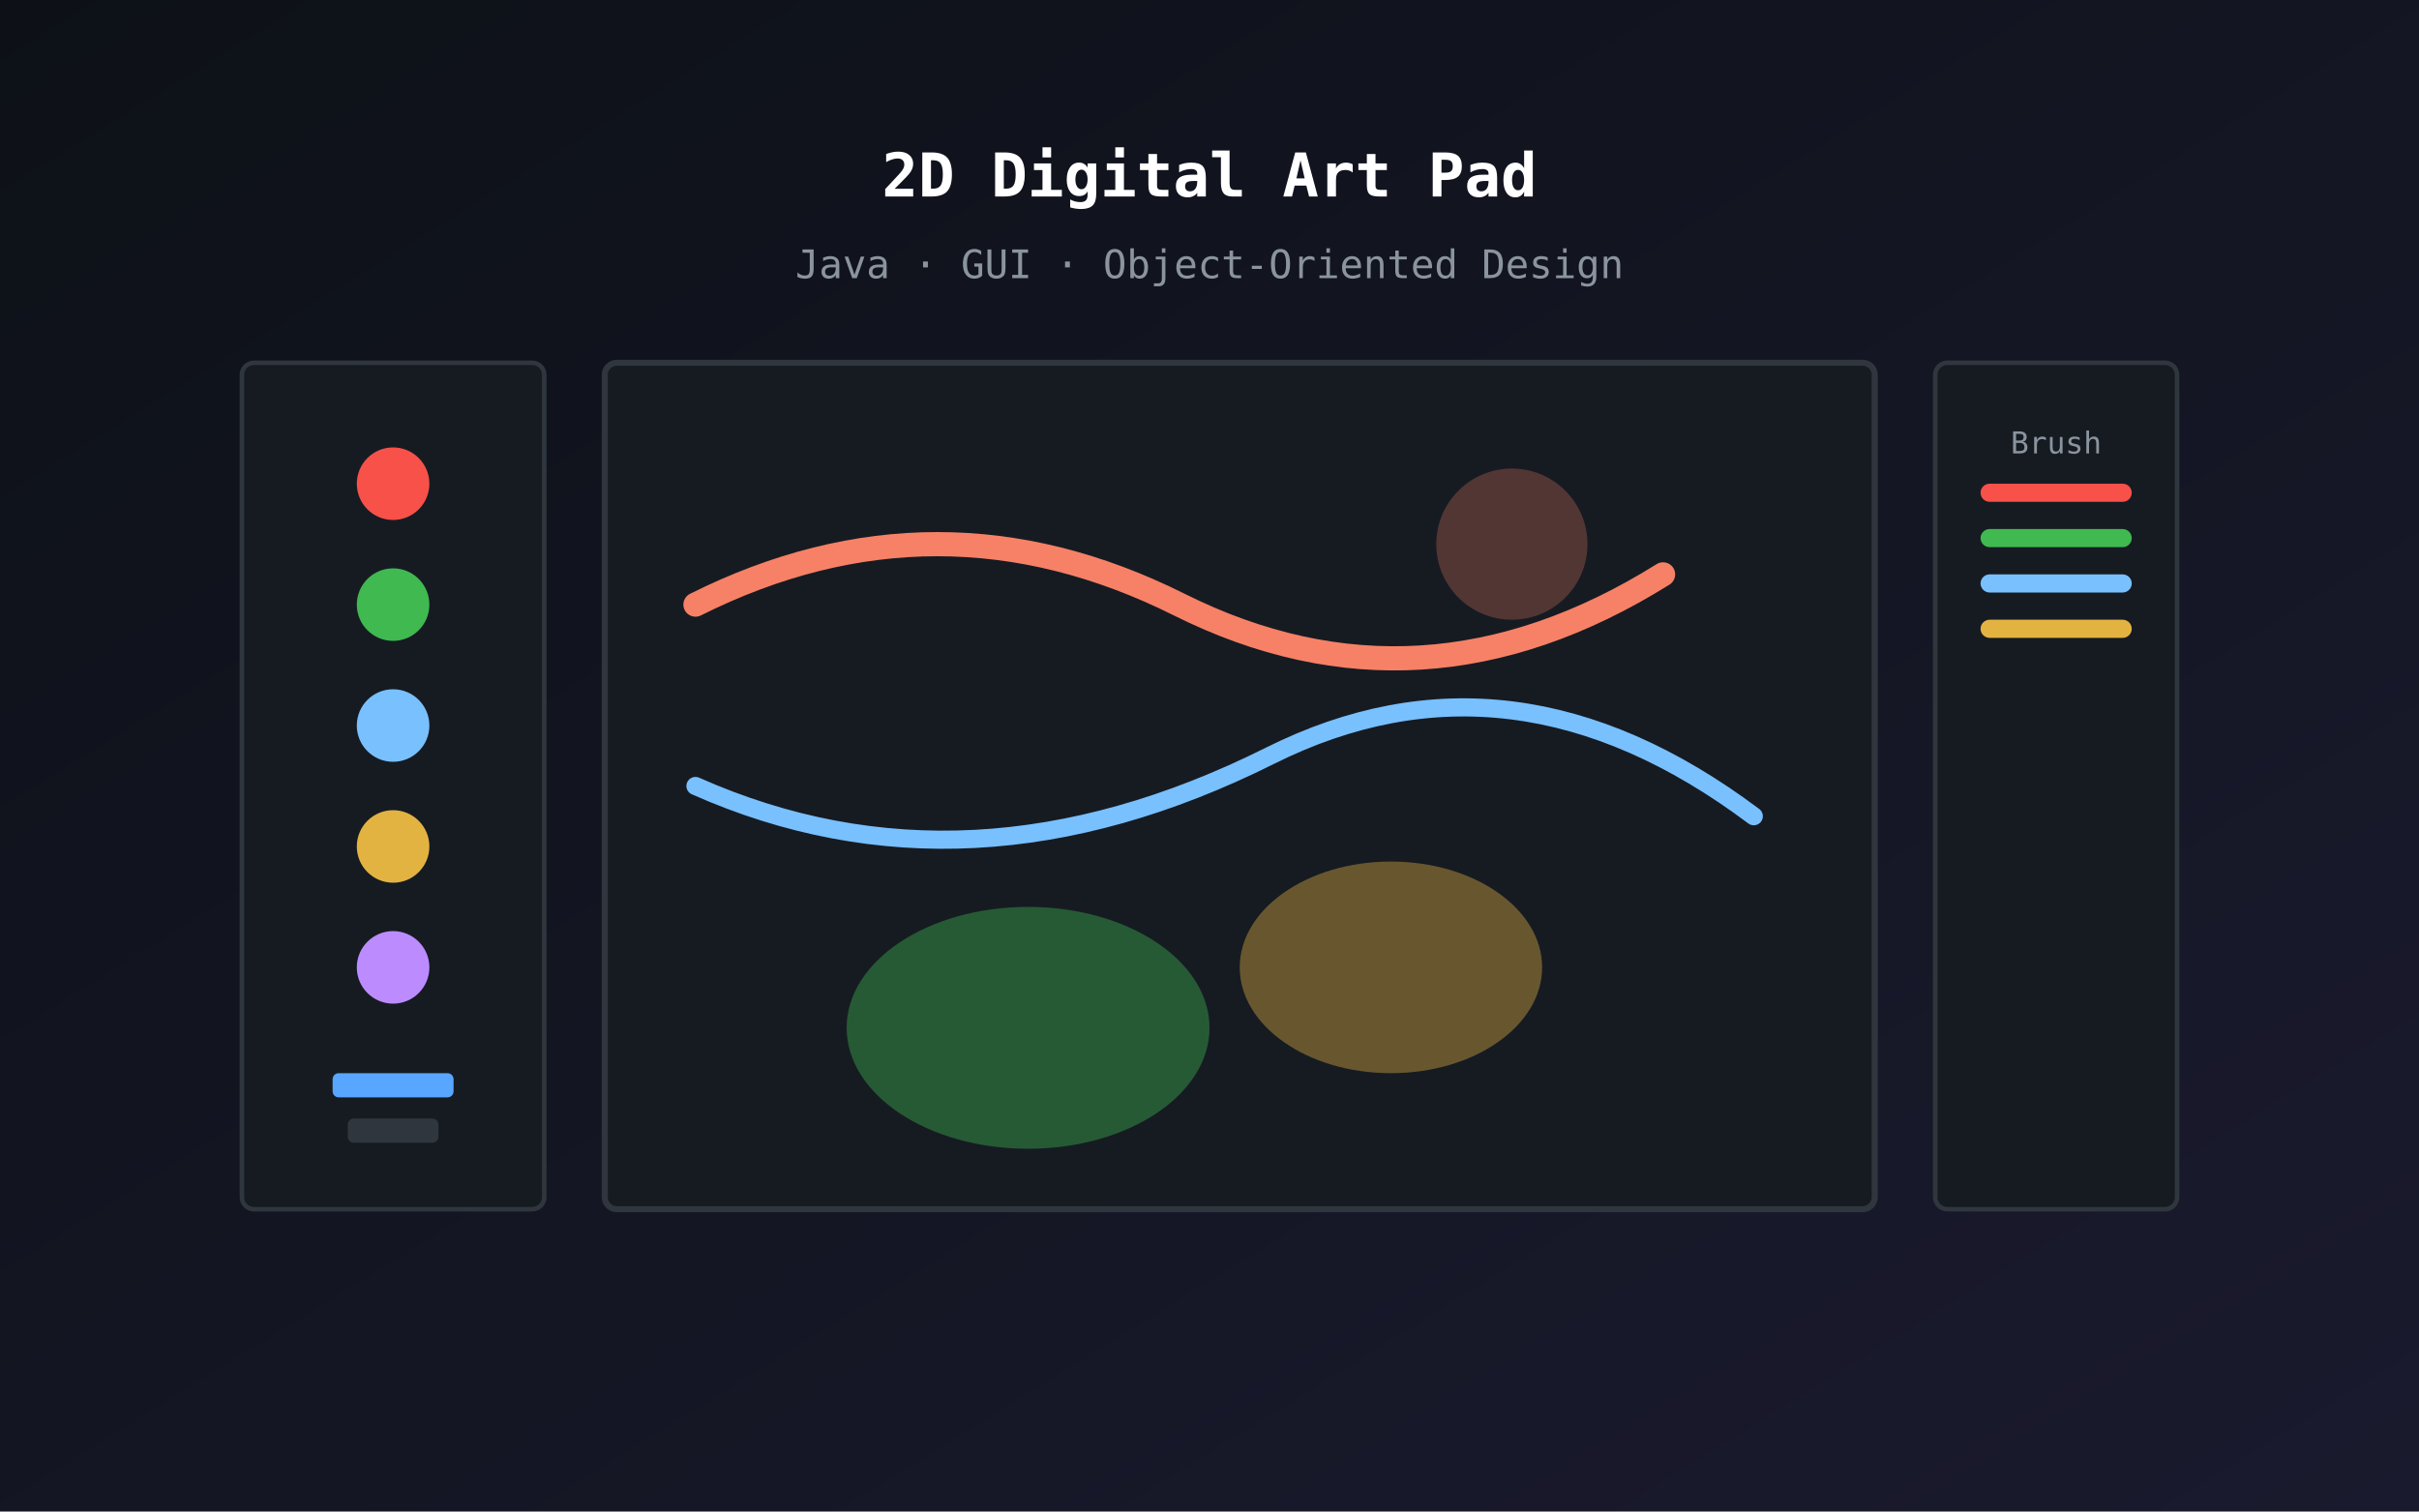
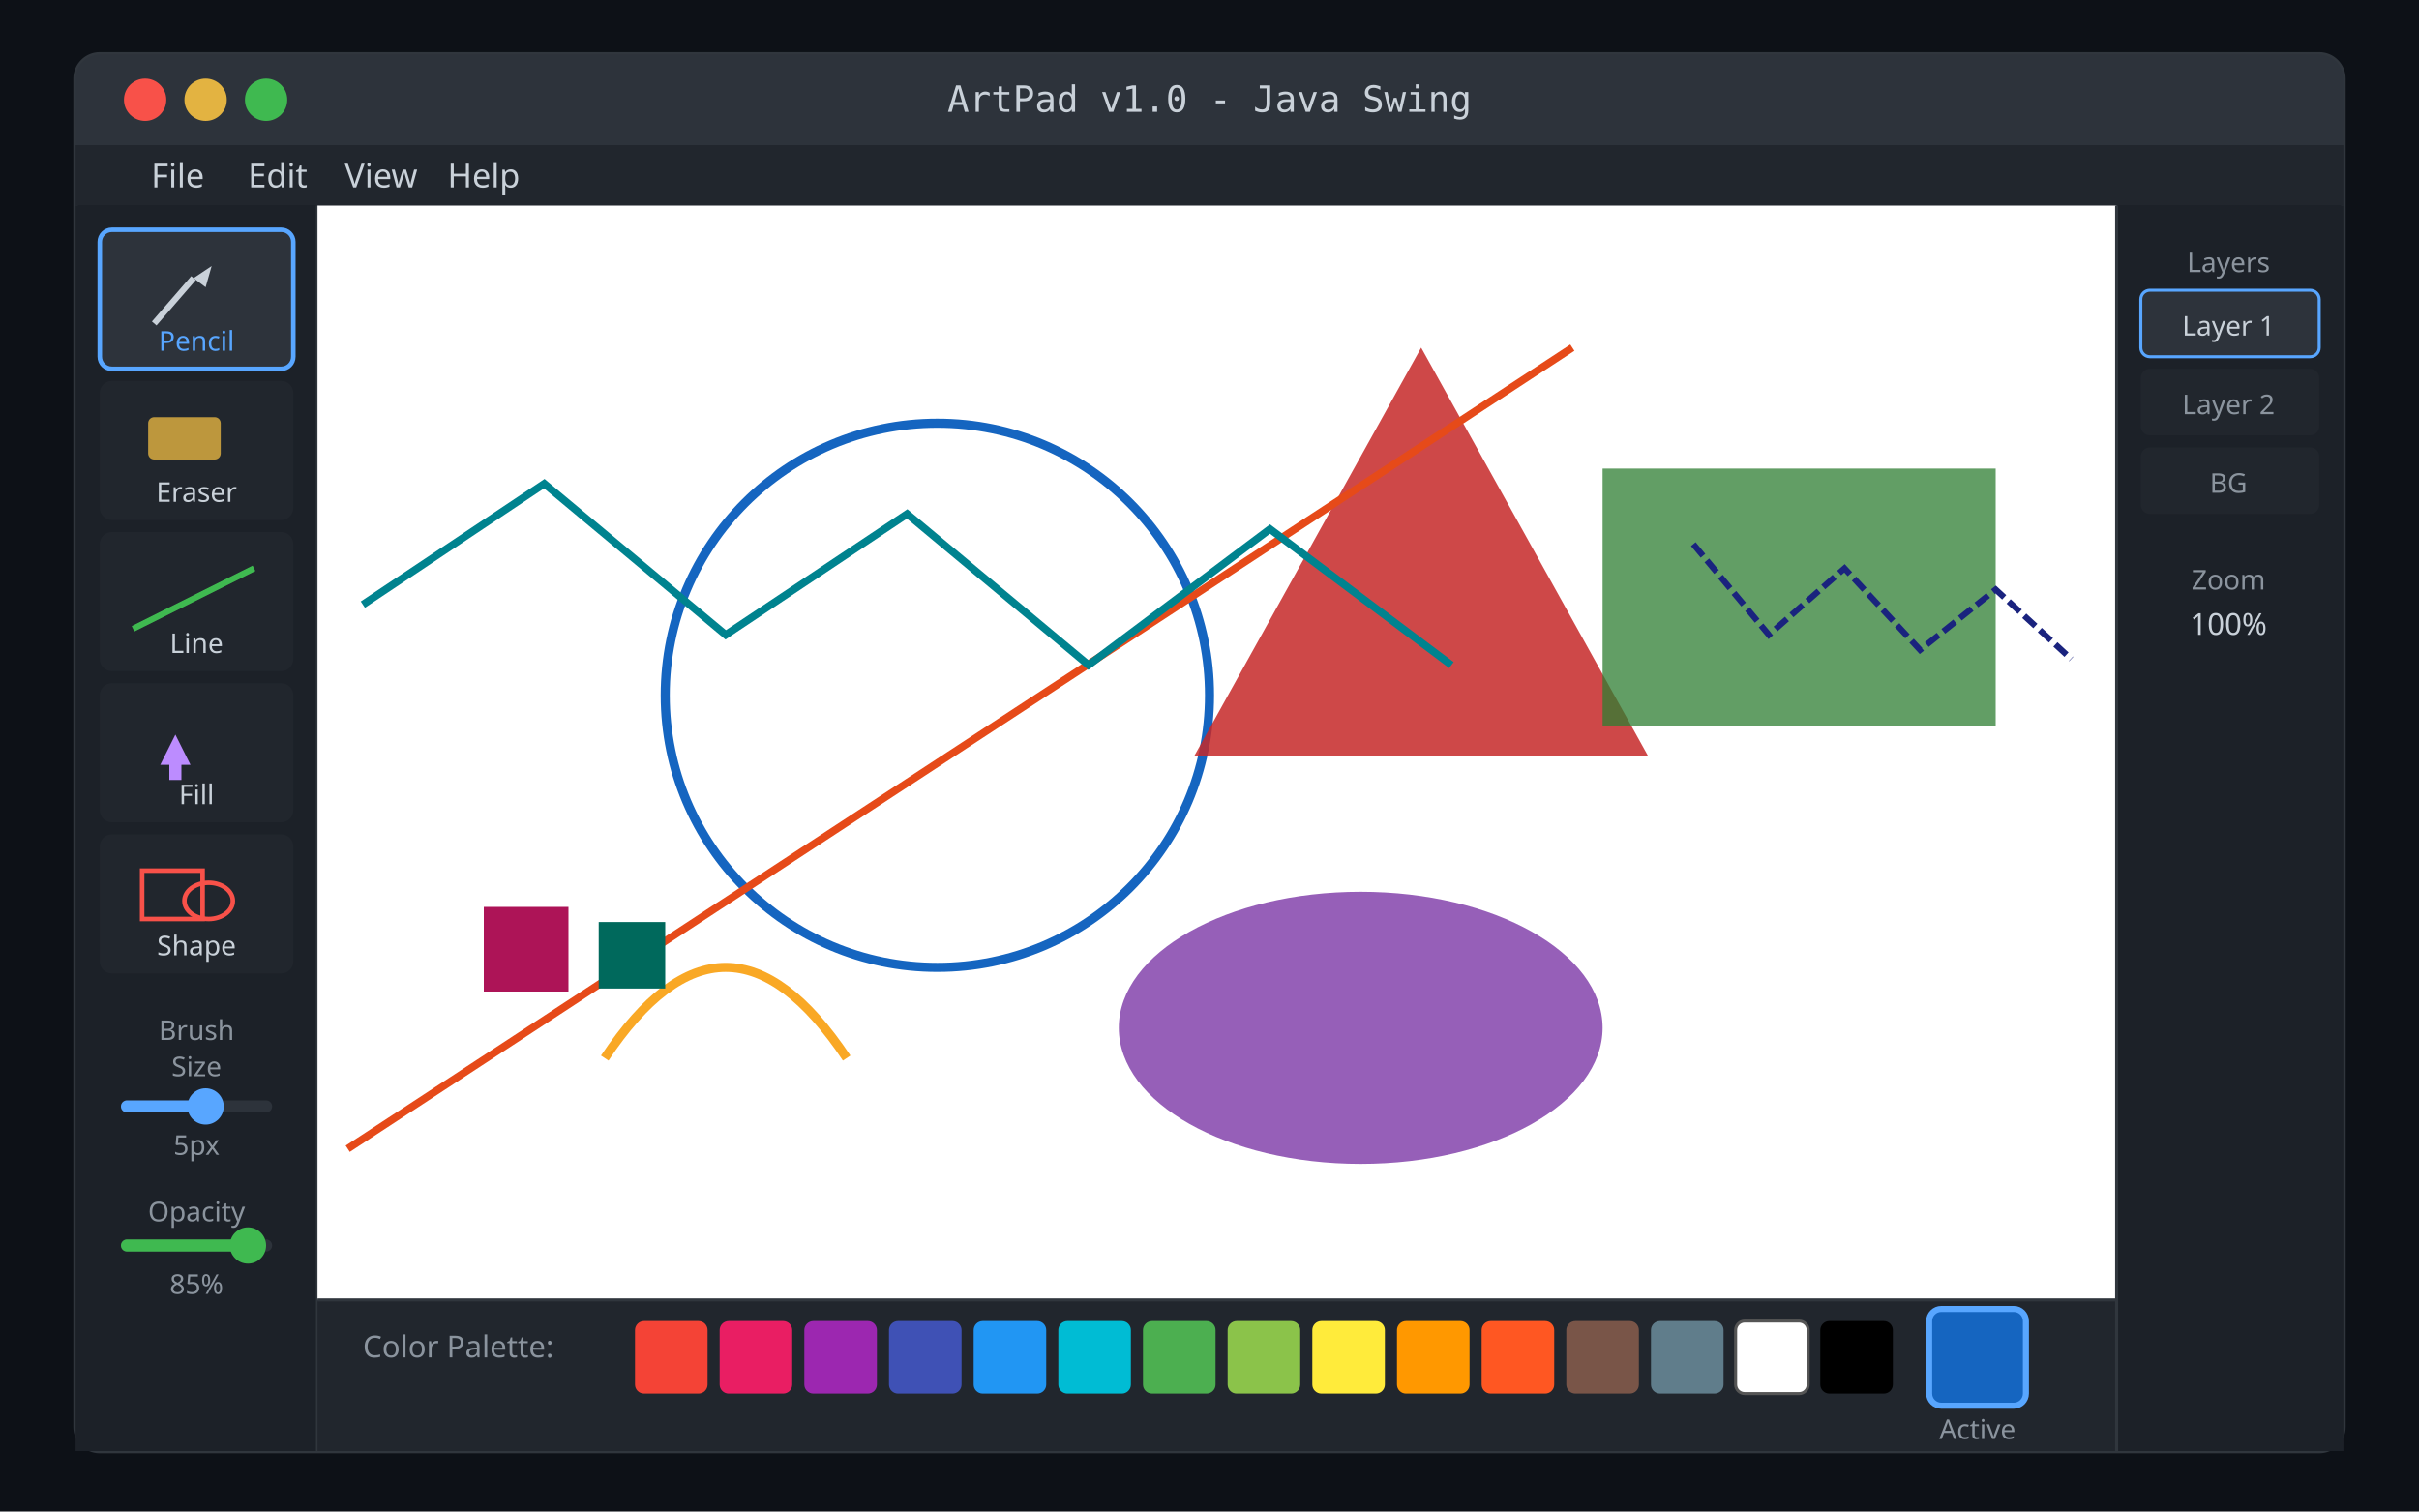
<svg xmlns="http://www.w3.org/2000/svg" viewBox="0 0 800 500" width="800" height="500">
-   <defs>
-     <linearGradient id="bg19" x1="0%" y1="0%" x2="100%" y2="100%">
-       <stop offset="0%" style="stop-color:#0d1117" />
-       <stop offset="100%" style="stop-color:#1a1a2e" />
-     </linearGradient>
-   </defs>
-   <rect width="800" height="500" fill="url(#bg19)" />
-   <rect x="200" y="120" width="420" height="280" rx="4" fill="#161b22" stroke="#30363d" stroke-width="2" />
-   <path d="M230 200 Q310 160 390 200 Q470 240 550 190" fill="none" stroke="#f78166" stroke-width="8" stroke-linecap="round" />
-   <path d="M230 260 Q320 300 420 250 Q500 210 580 270" fill="none" stroke="#79c0ff" stroke-width="6" stroke-linecap="round" />
-   <ellipse cx="340" cy="340" rx="60" ry="40" fill="#3fb95066" />
-   <ellipse cx="460" cy="320" rx="50" ry="35" fill="#e3b34166" />
-   <circle cx="500" cy="180" r="25" fill="#f7816644" />
-   <rect x="80" y="120" width="100" height="280" rx="4" fill="#161b22" stroke="#30363d" stroke-width="1.5" />
-   <circle cx="130" cy="160" r="12" fill="#f85149" />
-   <circle cx="130" cy="200" r="12" fill="#3fb950" />
-   <circle cx="130" cy="240" r="12" fill="#79c0ff" />
-   <circle cx="130" cy="280" r="12" fill="#e3b341" />
-   <circle cx="130" cy="320" r="12" fill="#bc8cff" />
-   <rect x="110" y="355" width="40" height="8" rx="2" fill="#58a6ff" />
-   <rect x="115" y="370" width="30" height="8" rx="2" fill="#30363d" />
-   <text x="400" y="65" text-anchor="middle" fill="#ffffff" font-family="monospace" font-size="20" font-weight="bold">2D Digital Art Pad</text>
-   <text x="400" y="92" text-anchor="middle" fill="#8b949e" font-family="monospace" font-size="13">Java · GUI · Object-Oriented Design</text>
-   <rect x="640" y="120" width="80" height="280" rx="4" fill="#161b22" stroke="#30363d" stroke-width="1.5" />
-   <text x="680" y="150" text-anchor="middle" fill="#8b949e" font-family="monospace" font-size="10">Brush</text>
-   <rect x="655" y="160" width="50" height="6" rx="3" fill="#f85149" />
-   <rect x="655" y="175" width="50" height="6" rx="3" fill="#3fb950" />
-   <rect x="655" y="190" width="50" height="6" rx="3" fill="#79c0ff" />
-   <rect x="655" y="205" width="50" height="6" rx="3" fill="#e3b341" />
+   <rect width="800" height="500" fill="#0d1117" />
+   <rect x="25" y="18" width="750" height="462" rx="8" fill="#161b22" stroke="#30363d" stroke-width="1.5" />
+   <rect x="25" y="18" width="750" height="30" rx="8" fill="#2d333b" />
+   <rect x="25" y="36" width="750" height="12" fill="#2d333b" />
+   <circle cx="48" cy="33" r="7" fill="#f85149" />
+   <circle cx="68" cy="33" r="7" fill="#e3b341" />
+   <circle cx="88" cy="33" r="7" fill="#3fb950" />
+   <text x="400" y="37" text-anchor="middle" font-family="monospace" font-size="12" fill="#c9d1d9">ArtPad v1.0 - Java Swing</text>
+   <rect x="25" y="48" width="750" height="20" fill="#21262d" />
+   <text x="50" y="62" font-family="sans-serif" font-size="11" fill="#c9d1d9">File</text>
+   <text x="82" y="62" font-family="sans-serif" font-size="11" fill="#c9d1d9">Edit</text>
+   <text x="114" y="62" font-family="sans-serif" font-size="11" fill="#c9d1d9">View</text>
+   <text x="148" y="62" font-family="sans-serif" font-size="11" fill="#c9d1d9">Help</text>
+   <rect x="25" y="68" width="80" height="412" fill="#1c2128" />
+   <line x1="105" y1="68" x2="105" y2="480" stroke="#30363d" stroke-width="1" />
+   <rect x="33" y="76" width="64" height="46" rx="4" fill="#2d333b" stroke="#58a6ff" stroke-width="1.5" />
+   <line x1="51" y1="107" x2="64" y2="92" stroke="#c9d1d9" stroke-width="2" />
+   <polygon points="64,92 70,88 68,95" fill="#c9d1d9" />
+   <text x="65" y="116" text-anchor="middle" font-family="sans-serif" font-size="9" fill="#58a6ff">Pencil</text>
+   <rect x="33" y="126" width="64" height="46" rx="4" fill="#21262d" />
+   <rect x="49" y="138" width="24" height="14" rx="2" fill="#e3b341" opacity="0.8" />
+   <text x="65" y="166" text-anchor="middle" font-family="sans-serif" font-size="9" fill="#c9d1d9">Eraser</text>
+   <rect x="33" y="176" width="64" height="46" rx="4" fill="#21262d" />
+   <line x1="44" y1="208" x2="84" y2="188" stroke="#3fb950" stroke-width="2" />
+   <text x="65" y="216" text-anchor="middle" font-family="sans-serif" font-size="9" fill="#c9d1d9">Line</text>
+   <rect x="33" y="226" width="64" height="46" rx="4" fill="#21262d" />
+   <polygon points="53,253 58,243 63,253 60,253 60,258 56,258 56,253" fill="#bc8cff" />
+   <text x="65" y="266" text-anchor="middle" font-family="sans-serif" font-size="9" fill="#c9d1d9">Fill</text>
+   <rect x="33" y="276" width="64" height="46" rx="4" fill="#21262d" />
+   <rect x="47" y="288" width="20" height="16" fill="none" stroke="#f85149" stroke-width="1.5" />
+   <ellipse cx="69" cy="298" rx="8" ry="6" fill="none" stroke="#f85149" stroke-width="1.5" />
+   <text x="65" y="316" text-anchor="middle" font-family="sans-serif" font-size="9" fill="#c9d1d9">Shape</text>
+   <text x="65" y="344" text-anchor="middle" font-family="sans-serif" font-size="9" fill="#8b949e">Brush</text>
+   <text x="65" y="356" text-anchor="middle" font-family="sans-serif" font-size="9" fill="#8b949e">Size</text>
+   <rect x="40" y="364" width="50" height="4" rx="2" fill="#2d333b" />
+   <rect x="40" y="364" width="28" height="4" rx="2" fill="#58a6ff" />
+   <circle cx="68" cy="366" r="6" fill="#58a6ff" />
+   <text x="65" y="382" text-anchor="middle" font-family="sans-serif" font-size="9" fill="#8b949e">5px</text>
+   <text x="65" y="404" text-anchor="middle" font-family="sans-serif" font-size="9" fill="#8b949e">Opacity</text>
+   <rect x="40" y="410" width="50" height="4" rx="2" fill="#2d333b" />
+   <rect x="40" y="410" width="42" height="4" rx="2" fill="#3fb950" />
+   <circle cx="82" cy="412" r="6" fill="#3fb950" />
+   <text x="65" y="428" text-anchor="middle" font-family="sans-serif" font-size="9" fill="#8b949e">85%</text>
+   <rect x="105" y="68" width="595" height="362" fill="#ffffff" />
+   <circle cx="310" cy="230" r="90" fill="none" stroke="#1565c0" stroke-width="3" />
+   <polygon points="470,115 545,250 395,250" fill="#c62828" opacity="0.85" />
+   <rect x="530" y="155" width="130" height="85" fill="#2e7d32" opacity="0.75" />
+   <path d="M 200 350 Q 240 290 280 350" fill="none" stroke="#f9a825" stroke-width="3" />
+   <ellipse cx="450" cy="340" rx="80" ry="45" fill="#6a1b9a" opacity="0.7" />
+   <line x1="115" y1="380" x2="520" y2="115" stroke="#e64a19" stroke-width="2.5" />
+   <polyline points="120,200 180,160 240,210 300,170 360,220 420,175 480,220" fill="none" stroke="#00838f" stroke-width="2.5" />
+   <rect x="160" y="300" width="28" height="28" fill="#ad1457" />
+   <rect x="198" y="305" width="22" height="22" fill="#00695c" />
+   <polyline points="560,180 585,210 610,188 635,215 660,195 685,218" fill="none" stroke="#1a237e" stroke-width="2" stroke-dasharray="5,2" />
+   <rect x="105" y="430" width="595" height="50" fill="#21262d" />
+   <line x1="105" y1="430" x2="700" y2="430" stroke="#30363d" stroke-width="1" />
+   <text x="120" y="449" font-family="sans-serif" font-size="10" fill="#8b949e">Color Palette:</text>
+   <rect x="210" y="437" width="24" height="24" rx="3" fill="#f44336" />
+   <rect x="238" y="437" width="24" height="24" rx="3" fill="#e91e63" />
+   <rect x="266" y="437" width="24" height="24" rx="3" fill="#9c27b0" />
+   <rect x="294" y="437" width="24" height="24" rx="3" fill="#3f51b5" />
+   <rect x="322" y="437" width="24" height="24" rx="3" fill="#2196f3" />
+   <rect x="350" y="437" width="24" height="24" rx="3" fill="#00bcd4" />
+   <rect x="378" y="437" width="24" height="24" rx="3" fill="#4caf50" />
+   <rect x="406" y="437" width="24" height="24" rx="3" fill="#8bc34a" />
+   <rect x="434" y="437" width="24" height="24" rx="3" fill="#ffeb3b" />
+   <rect x="462" y="437" width="24" height="24" rx="3" fill="#ff9800" />
+   <rect x="490" y="437" width="24" height="24" rx="3" fill="#ff5722" />
+   <rect x="518" y="437" width="24" height="24" rx="3" fill="#795548" />
+   <rect x="546" y="437" width="24" height="24" rx="3" fill="#607d8b" />
+   <rect x="574" y="437" width="24" height="24" rx="3" fill="#ffffff" stroke="#555" stroke-width="1" />
+   <rect x="602" y="437" width="24" height="24" rx="3" fill="#000000" />
+   <rect x="638" y="433" width="32" height="32" rx="4" fill="#1565c0" stroke="#58a6ff" stroke-width="2" />
+   <text x="654" y="476" text-anchor="middle" font-family="sans-serif" font-size="9" fill="#8b949e">Active</text>
+   <rect x="700" y="68" width="75" height="412" fill="#1c2128" />
+   <line x1="700" y1="68" x2="700" y2="480" stroke="#30363d" stroke-width="1" />
+   <text x="737" y="90" text-anchor="middle" font-family="sans-serif" font-size="9" fill="#8b949e">Layers</text>
+   <rect x="708" y="96" width="59" height="22" rx="3" fill="#2d333b" stroke="#58a6ff" stroke-width="1" />
+   <text x="737" y="111" text-anchor="middle" font-family="sans-serif" font-size="9" fill="#c9d1d9">Layer 1</text>
+   <rect x="708" y="122" width="59" height="22" rx="3" fill="#21262d" />
+   <text x="737" y="137" text-anchor="middle" font-family="sans-serif" font-size="9" fill="#8b949e">Layer 2</text>
+   <rect x="708" y="148" width="59" height="22" rx="3" fill="#21262d" />
+   <text x="737" y="163" text-anchor="middle" font-family="sans-serif" font-size="9" fill="#8b949e">BG</text>
+   <text x="737" y="195" text-anchor="middle" font-family="sans-serif" font-size="9" fill="#8b949e">Zoom</text>
+   <text x="737" y="210" text-anchor="middle" font-family="sans-serif" font-size="10" fill="#c9d1d9">100%</text>
</svg>
